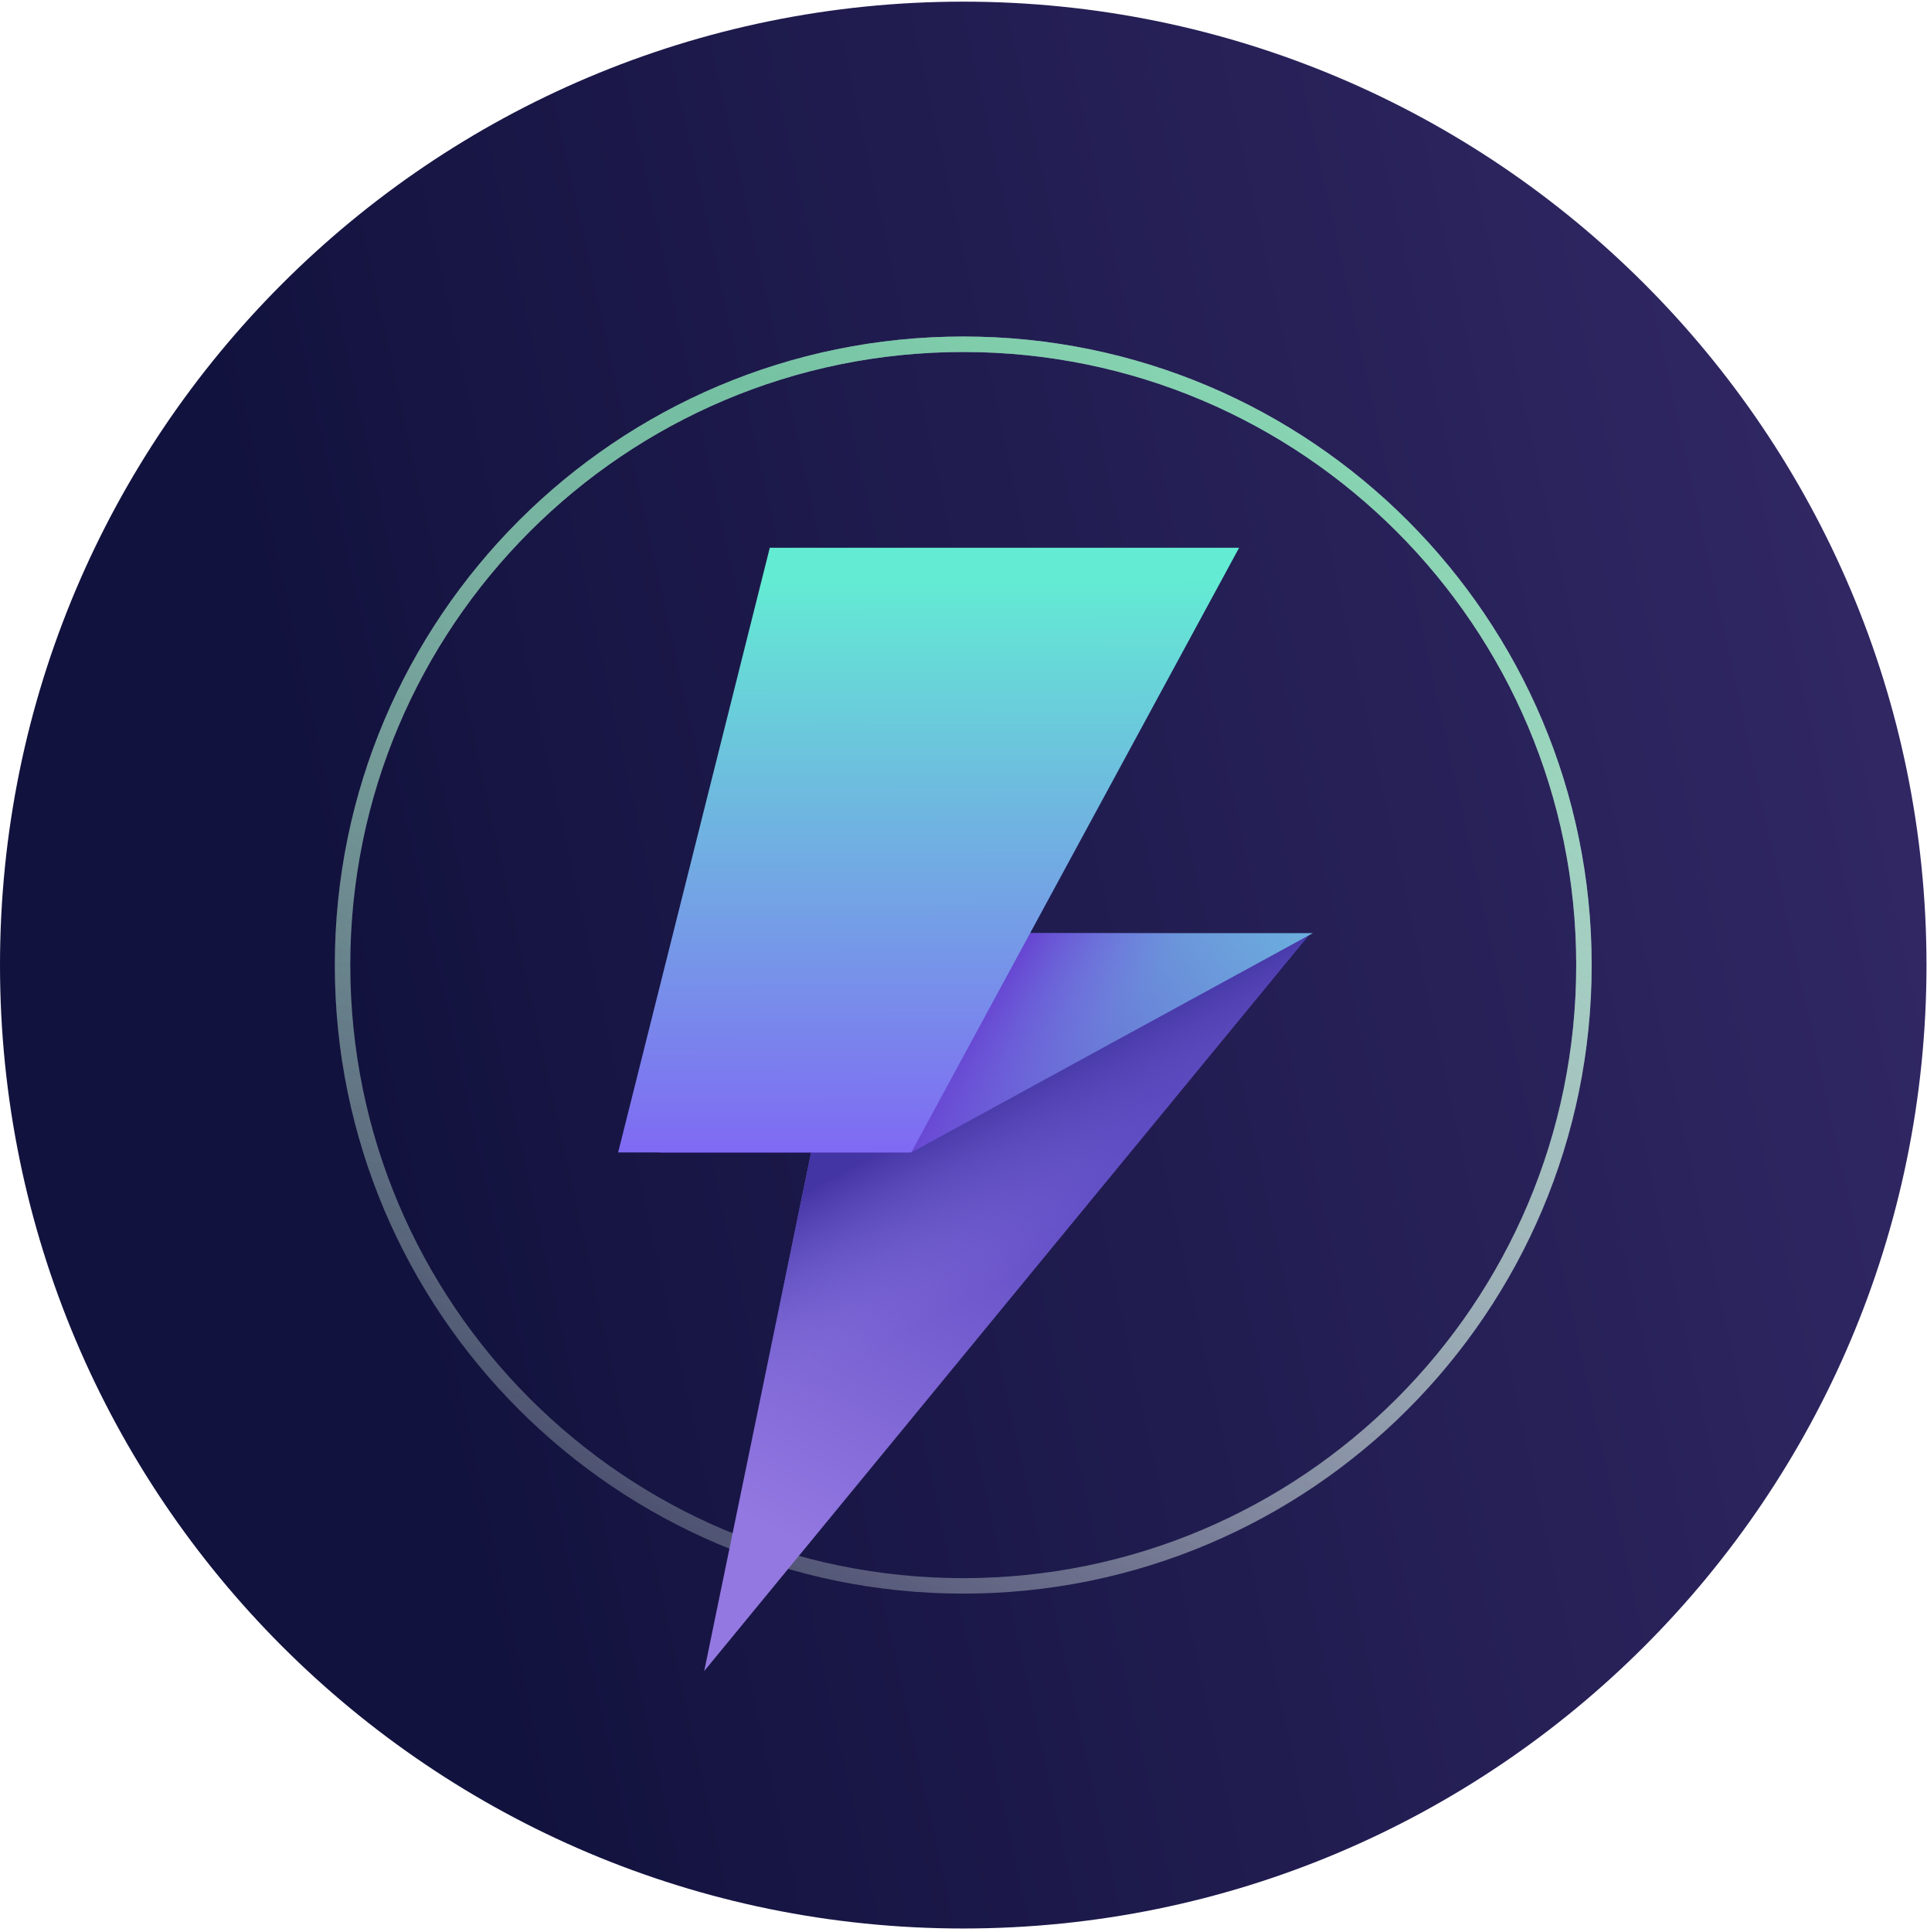
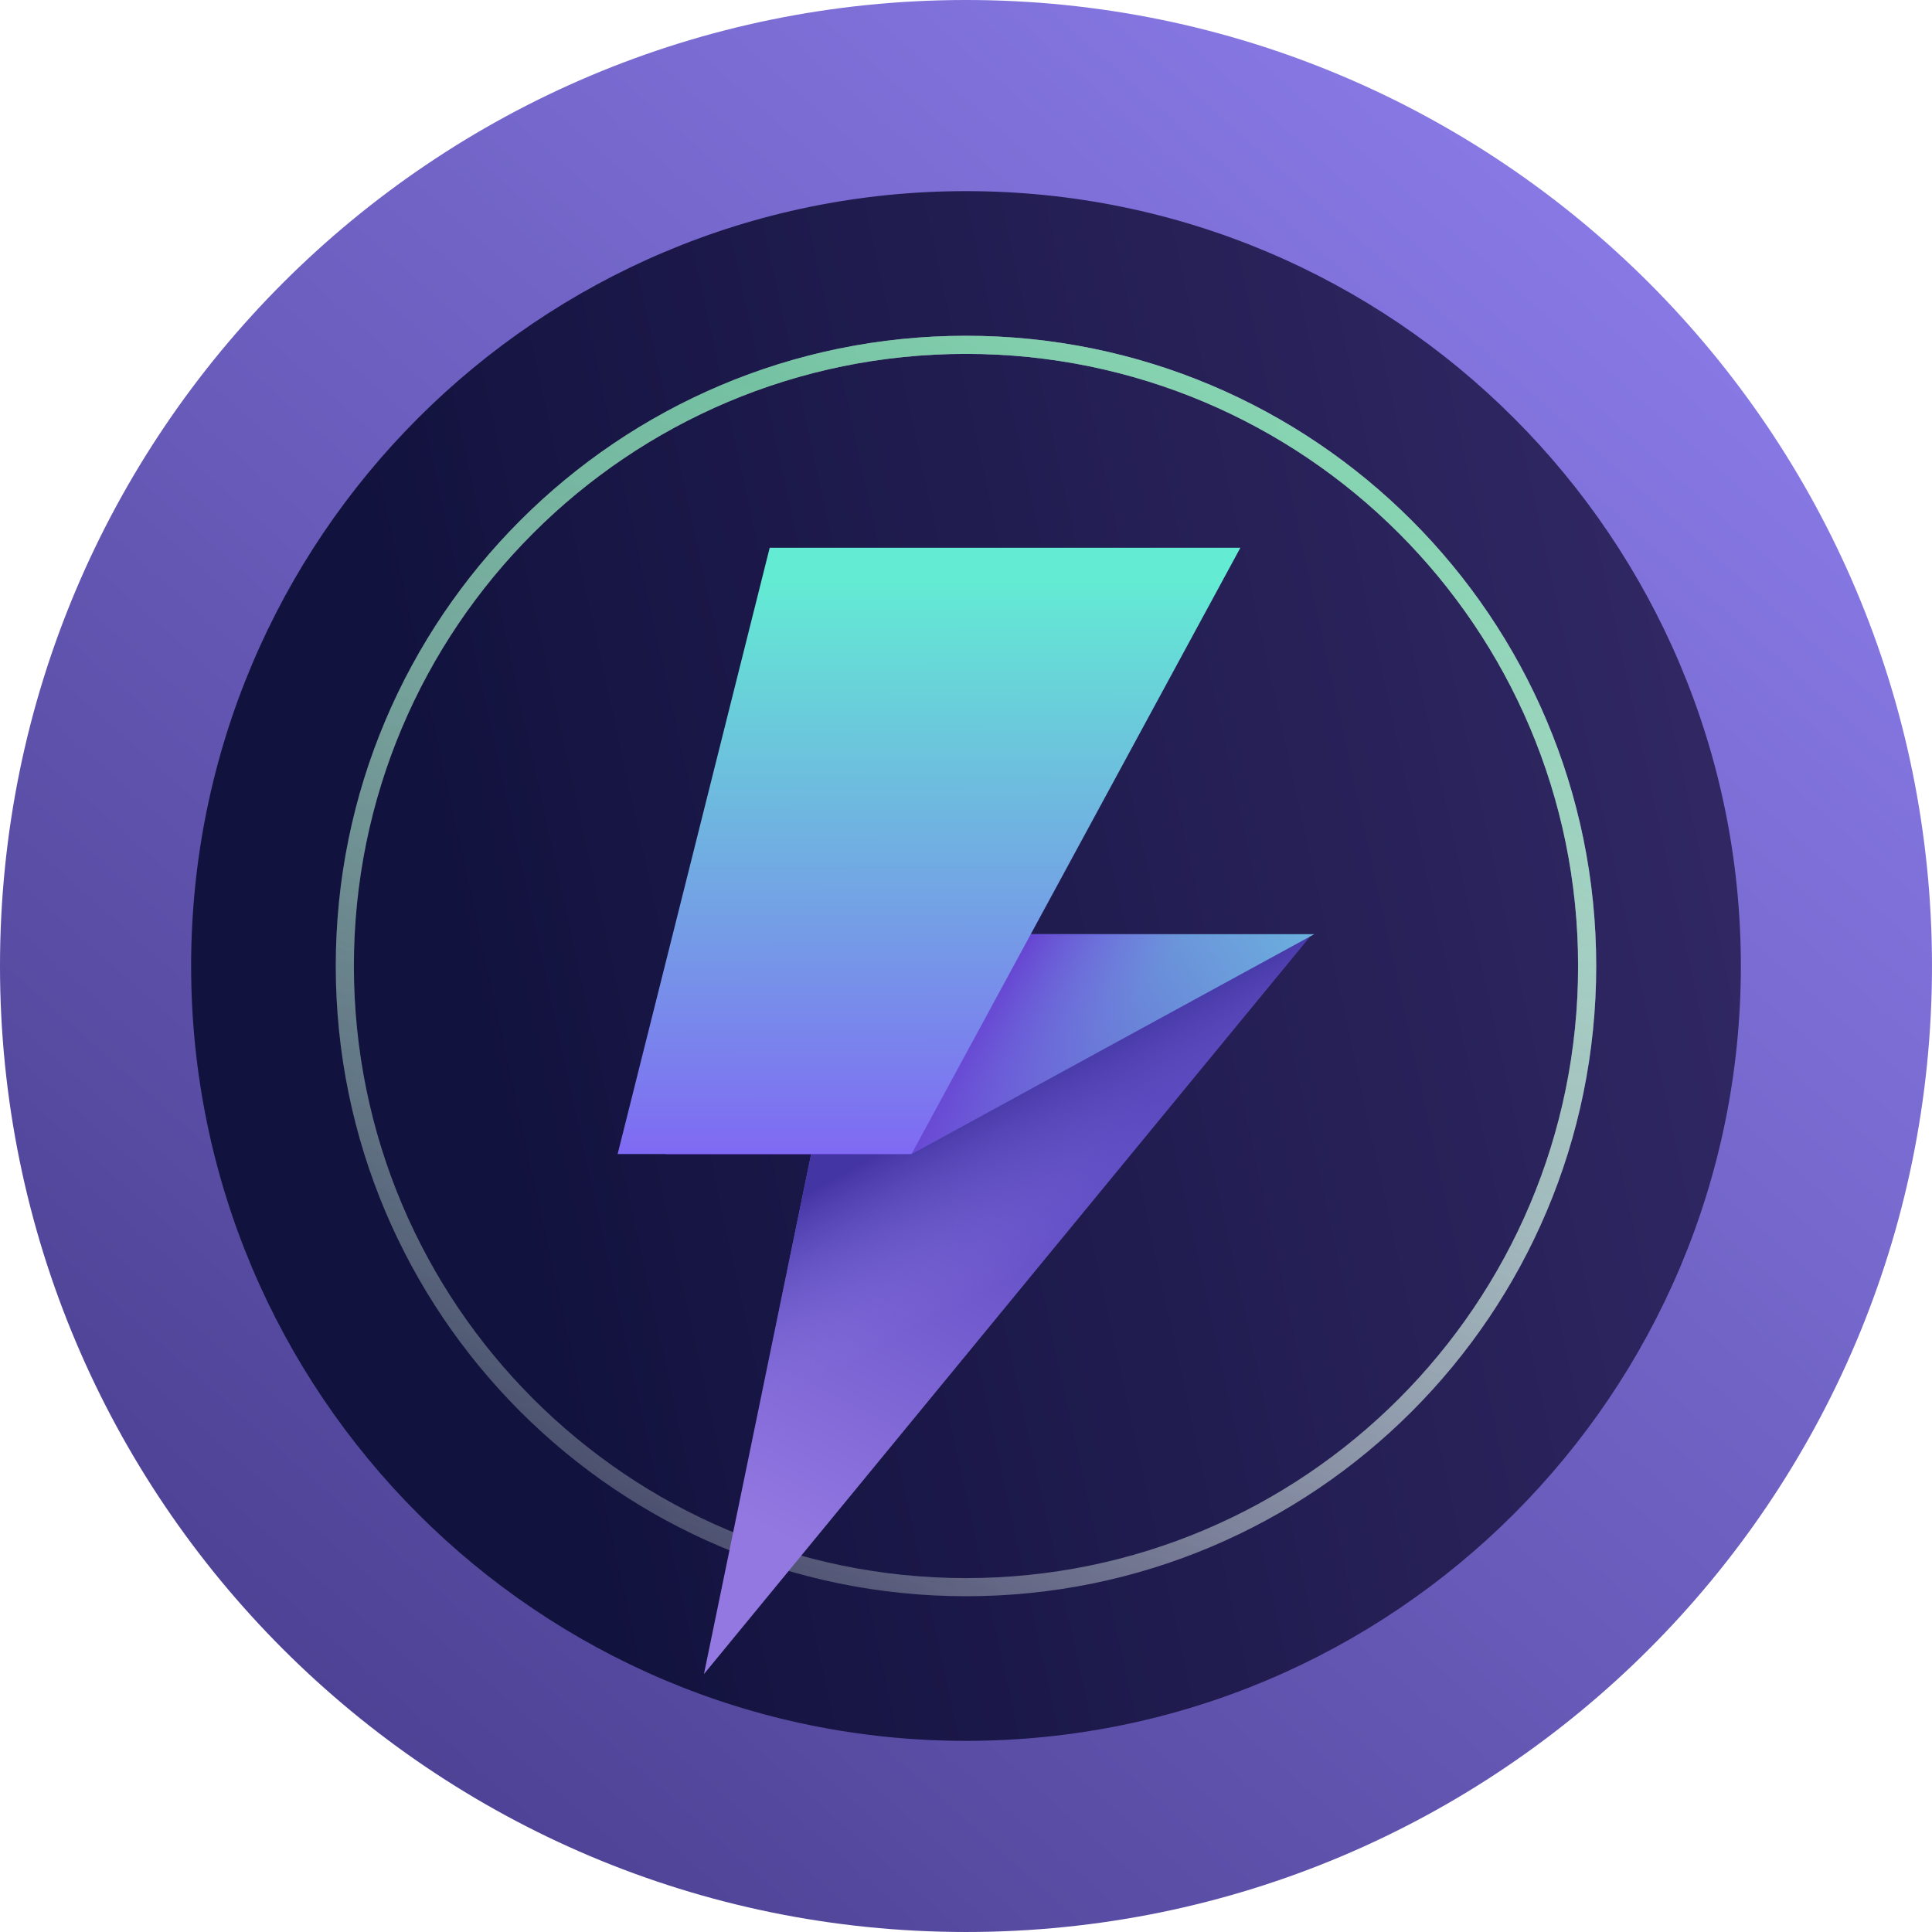
- <svg xmlns="http://www.w3.org/2000/svg" width="374" height="375" viewBox="0 0 374 375" fill="none">
-   <rect y="0.32" width="374" height="374" rx="187" fill="url(#paint0_linear_324_901)" />
-   <circle cx="187" cy="187.32" r="120.5" stroke="url(#paint1_linear_324_901)" stroke-width="3" />
-   <circle opacity="0.5" cx="187" cy="187.32" r="120.5" stroke="url(#paint2_linear_324_901)" stroke-width="3" />
-   <path d="M166.153 181.519L136.711 324.355L254.083 181.519H166.153Z" fill="url(#paint3_linear_324_901)" />
-   <path d="M166.153 181.519L136.711 324.355L254.083 181.519H166.153Z" fill="url(#paint4_linear_324_901)" />
-   <path d="M126.459 218.376L170.893 181.804C171.43 181.362 172.104 181.12 172.799 181.12H254.879L177.568 223.326C177.127 223.566 176.633 223.692 176.13 223.692H128.366C125.551 223.692 124.286 220.165 126.459 218.376Z" fill="url(#paint5_linear_324_901)" />
-   <path d="M126.459 218.376L170.893 181.804C171.43 181.362 172.104 181.12 172.799 181.12H254.879L177.568 223.326C177.127 223.566 176.633 223.692 176.13 223.692H128.366C125.551 223.692 124.286 220.165 126.459 218.376Z" fill="url(#paint6_linear_324_901)" />
-   <path d="M120 223.693L149.443 106.32H240.555L176.896 223.693H120Z" fill="url(#paint7_linear_324_901)" />
-   <defs>
-     <linearGradient id="paint0_linear_324_901" x1="99.651" y1="349.608" x2="531.772" y2="254.841" gradientUnits="userSpaceOnUse">
-       <stop stop-color="#12123E" />
-       <stop offset="1" stop-color="#3E3174" />
+ <svg xmlns="http://www.w3.org/2000/svg" width="84.667mm" height="84.667mm" viewBox="0 0 84.667 84.667" version="1.1" id="svg5" xml:space="preserve">
+   <defs id="defs2">
+     <linearGradient id="paint0_linear_660_2563" x1="34.036" y1="167.485" x2="77.409" y2="84.794" gradientUnits="userSpaceOnUse">
+       <stop stop-color="#9378E1" id="stop3016" />
+       <stop offset="1" stop-color="#503EBB" id="stop3018" />
    </linearGradient>
-     <linearGradient id="paint1_linear_324_901" x1="285.185" y1="65.32" x2="78.038" y2="344.71" gradientUnits="userSpaceOnUse">
-       <stop stop-color="white" />
-       <stop offset="1" stop-color="white" stop-opacity="0" />
+     <linearGradient id="paint1_linear_660_2563" x1="65.015" y1="121.868" x2="51.428" y2="96.682" gradientUnits="userSpaceOnUse">
+       <stop stop-color="#8778E1" stop-opacity="0" id="stop3021" />
+       <stop offset="1" stop-color="#4435A5" id="stop3023" />
    </linearGradient>
-     <linearGradient id="paint2_linear_324_901" x1="274.322" y1="101.252" x2="221.754" y2="355.262" gradientUnits="userSpaceOnUse">
-       <stop stop-color="#26C076" />
-       <stop offset="1" stop-color="#D0FFE9" stop-opacity="0" />
+     <linearGradient id="paint2_linear_660_2563" x1="116.078" y1="47.416" x2="32.91" y2="102.223" gradientUnits="userSpaceOnUse">
+       <stop stop-color="#6CBDDF" id="stop3026" />
+       <stop offset="1" stop-color="#6736CF" id="stop3028" />
    </linearGradient>
-     <linearGradient id="paint3_linear_324_901" x1="158.992" y1="301.676" x2="209.683" y2="205.031" gradientUnits="userSpaceOnUse">
-       <stop stop-color="#9378E1" />
-       <stop offset="1" stop-color="#503EBB" />
+     <linearGradient id="paint3_linear_660_2563" x1="78.972" y1="87.484" x2="58.588" y2="73.317" gradientUnits="userSpaceOnUse">
+       <stop stop-color="#7976E7" stop-opacity="0" id="stop3031" />
+       <stop offset="1" stop-color="#6332CD" id="stop3033" />
    </linearGradient>
-     <linearGradient id="paint4_linear_324_901" x1="195.198" y1="248.361" x2="179.318" y2="218.926" gradientUnits="userSpaceOnUse">
-       <stop stop-color="#8778E1" stop-opacity="0" />
-       <stop offset="1" stop-color="#4435A5" />
+     <linearGradient id="paint4_linear_660_2563" x1="49.016" y1="5.041" x2="49.183" y2="112.34" gradientUnits="userSpaceOnUse">
+       <stop stop-color="#63ECD3" id="stop3036" />
+       <stop offset="1" stop-color="#835AF7" id="stop3038" />
    </linearGradient>
-     <linearGradient id="paint5_linear_324_901" x1="254.879" y1="161.346" x2="157.676" y2="225.401" gradientUnits="userSpaceOnUse">
-       <stop stop-color="#6CBDDF" />
-       <stop offset="1" stop-color="#6736CF" />
+     <linearGradient id="paint0_linear_660_2560" x1="189.009" y1="0.255" x2="11.771" y2="239.305" gradientUnits="userSpaceOnUse" gradientTransform="translate(94.35247,28.30047)">
+       <stop stop-color="white" id="stop3073" />
+       <stop offset="1" stop-color="white" stop-opacity="0" id="stop3075" />
    </linearGradient>
-     <linearGradient id="paint6_linear_324_901" x1="211.511" y1="208.175" x2="187.687" y2="191.618" gradientUnits="userSpaceOnUse">
-       <stop stop-color="#7976E7" stop-opacity="0" />
-       <stop offset="1" stop-color="#6332CD" />
+     <linearGradient id="paint1_linear_660_2560" x1="179.714" y1="30.999" x2="134.737" y2="248.334" gradientUnits="userSpaceOnUse" gradientTransform="translate(94.35247,28.30047)">
+       <stop stop-color="#26C076" id="stop3078" />
+       <stop offset="1" stop-color="#D0FFE9" stop-opacity="0" id="stop3080" />
    </linearGradient>
-     <linearGradient id="paint7_linear_324_901" x1="176.5" y1="111.82" x2="176.695" y2="237.226" gradientUnits="userSpaceOnUse">
-       <stop stop-color="#63ECD3" />
-       <stop offset="1" stop-color="#835AF7" />
+     <linearGradient id="paint0_linear_660_2559" x1="69.051" y1="239.749" x2="365.625" y2="174.708" gradientUnits="userSpaceOnUse" gradientTransform="translate(-70.39498,211.0564)">
+       <stop stop-color="#12123E" id="stop3101" />
+       <stop offset="1" stop-color="#3E3174" id="stop3103" />
+     </linearGradient>
+     <linearGradient id="paint0_linear_660_2558" x1="234.866" y1="0.367" x2="-28.627" y2="296.728" gradientUnits="userSpaceOnUse" gradientTransform="translate(-38.04283,-179.3989)">
+       <stop stop-color="#897AE7" id="stop3120" />
+       <stop offset="1" stop-color="#423785" id="stop3122" />
    </linearGradient>
  </defs>
+   <g id="layer2" transform="translate(-30.60887,-79.75065)">
+     <g id="g3149">
+       <g style="fill:none" id="g3135" transform="matrix(0.2645833,0,0,0.2645833,40.67437,127.0473)">
+         <rect y="-178.759" width="320" height="320" rx="160" fill="url(#paint0_linear_660_2558)" id="rect3118" x="-38.043" style="fill:url(#paint0_linear_660_2558)" />
+       </g>
+       <g style="fill:none" id="g3116" transform="matrix(0.2645833,0,0,0.2645833,57.43611,32.2781)">
+         <rect x="-69.737" y="211.081" width="256.685" height="256.685" rx="128.342" fill="url(#paint0_linear_660_2559)" id="rect3099" style="fill:url(#paint0_linear_660_2559)" />
+       </g>
+       <g style="fill:none" id="g3097" transform="matrix(0.2645833,0,0,0.2645833,20.19686,86.91016)">
+         <circle cx="199.352" cy="132.94" r="102.885" stroke="url(#paint0_linear_660_2560)" stroke-width="3" id="circle3069" style="stroke:url(#paint0_linear_660_2560)" />
+         <circle opacity="0.5" cx="199.352" cy="132.94" r="102.885" stroke="url(#paint1_linear_660_2560)" stroke-width="3" id="circle3071" style="stroke:url(#paint1_linear_660_2560)" />
+       </g>
+     </g>
+     <g style="fill:none" id="g3067" transform="matrix(0.2645833,0,0,0.2645833,57.49691,103.6658)">
+       <path d="M 40.164,64.676 14.973,186.889 115.398,64.676 Z" fill="url(#paint0_linear_660_2563)" id="path3006" style="fill:url(#paint0_linear_660_2563)" />
+       <path d="M 40.164,64.676 14.973,186.889 115.398,64.676 Z" fill="url(#paint1_linear_660_2563)" id="path3008" style="fill:url(#paint1_linear_660_2563)" />
+       <path d="M 7.133,95.445 44.099,65.019 c 0.537,-0.442 1.211,-0.684 1.907,-0.684 h 70.073 L 50.027,100.394 c -0.441,0.241 -0.935,0.367 -1.438,0.367 H 9.039 c -2.815,0 -4.08,-3.527 -1.907,-5.316 z" fill="url(#paint2_linear_660_2563)" id="path3010" style="fill:url(#paint2_linear_660_2563)" />
+       <path d="M 7.133,95.445 44.099,65.019 c 0.537,-0.442 1.211,-0.684 1.907,-0.684 h 70.073 L 50.027,100.394 c -0.441,0.241 -0.935,0.367 -1.438,0.367 H 9.039 c -2.815,0 -4.08,-3.527 -1.907,-5.316 z" fill="url(#paint3_linear_660_2563)" id="path3012" style="fill:url(#paint3_linear_660_2563)" />
+       <path d="M 0.674,100.761 25.865,0.335 H 103.823 L 49.355,100.761 Z" fill="url(#paint4_linear_660_2563)" id="path3014" style="fill:url(#paint4_linear_660_2563)" />
+     </g>
+   </g>
</svg>
